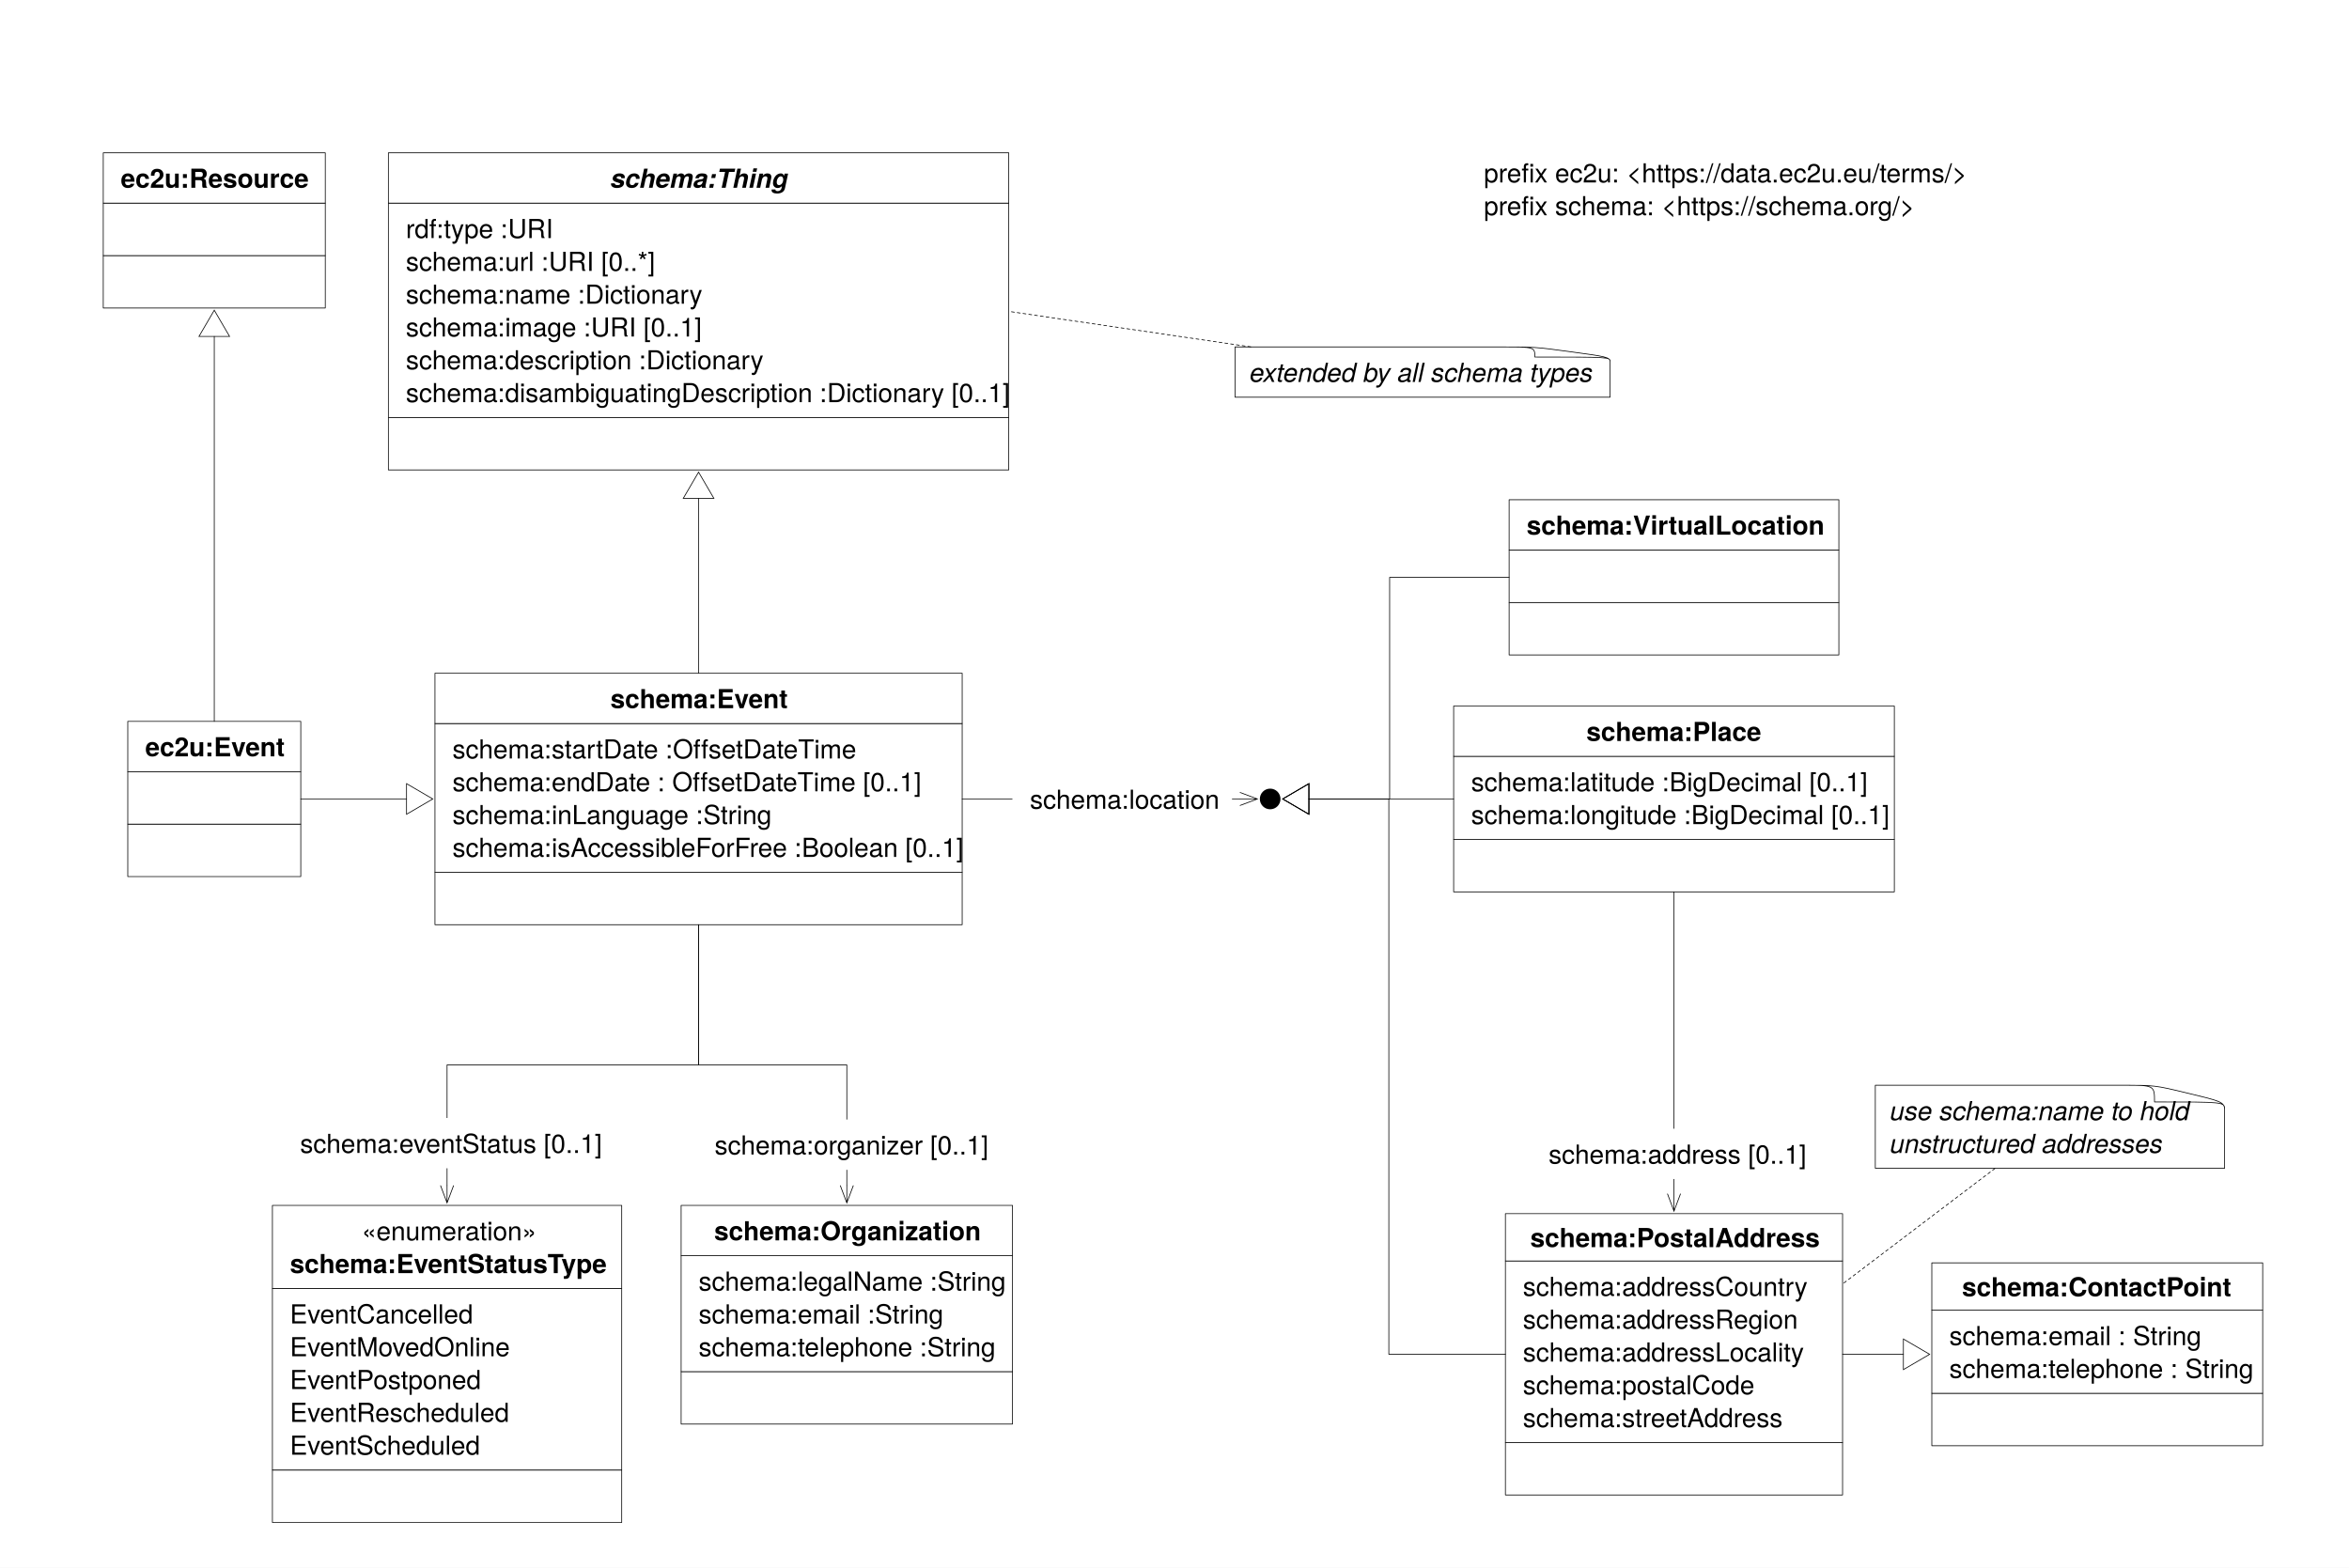
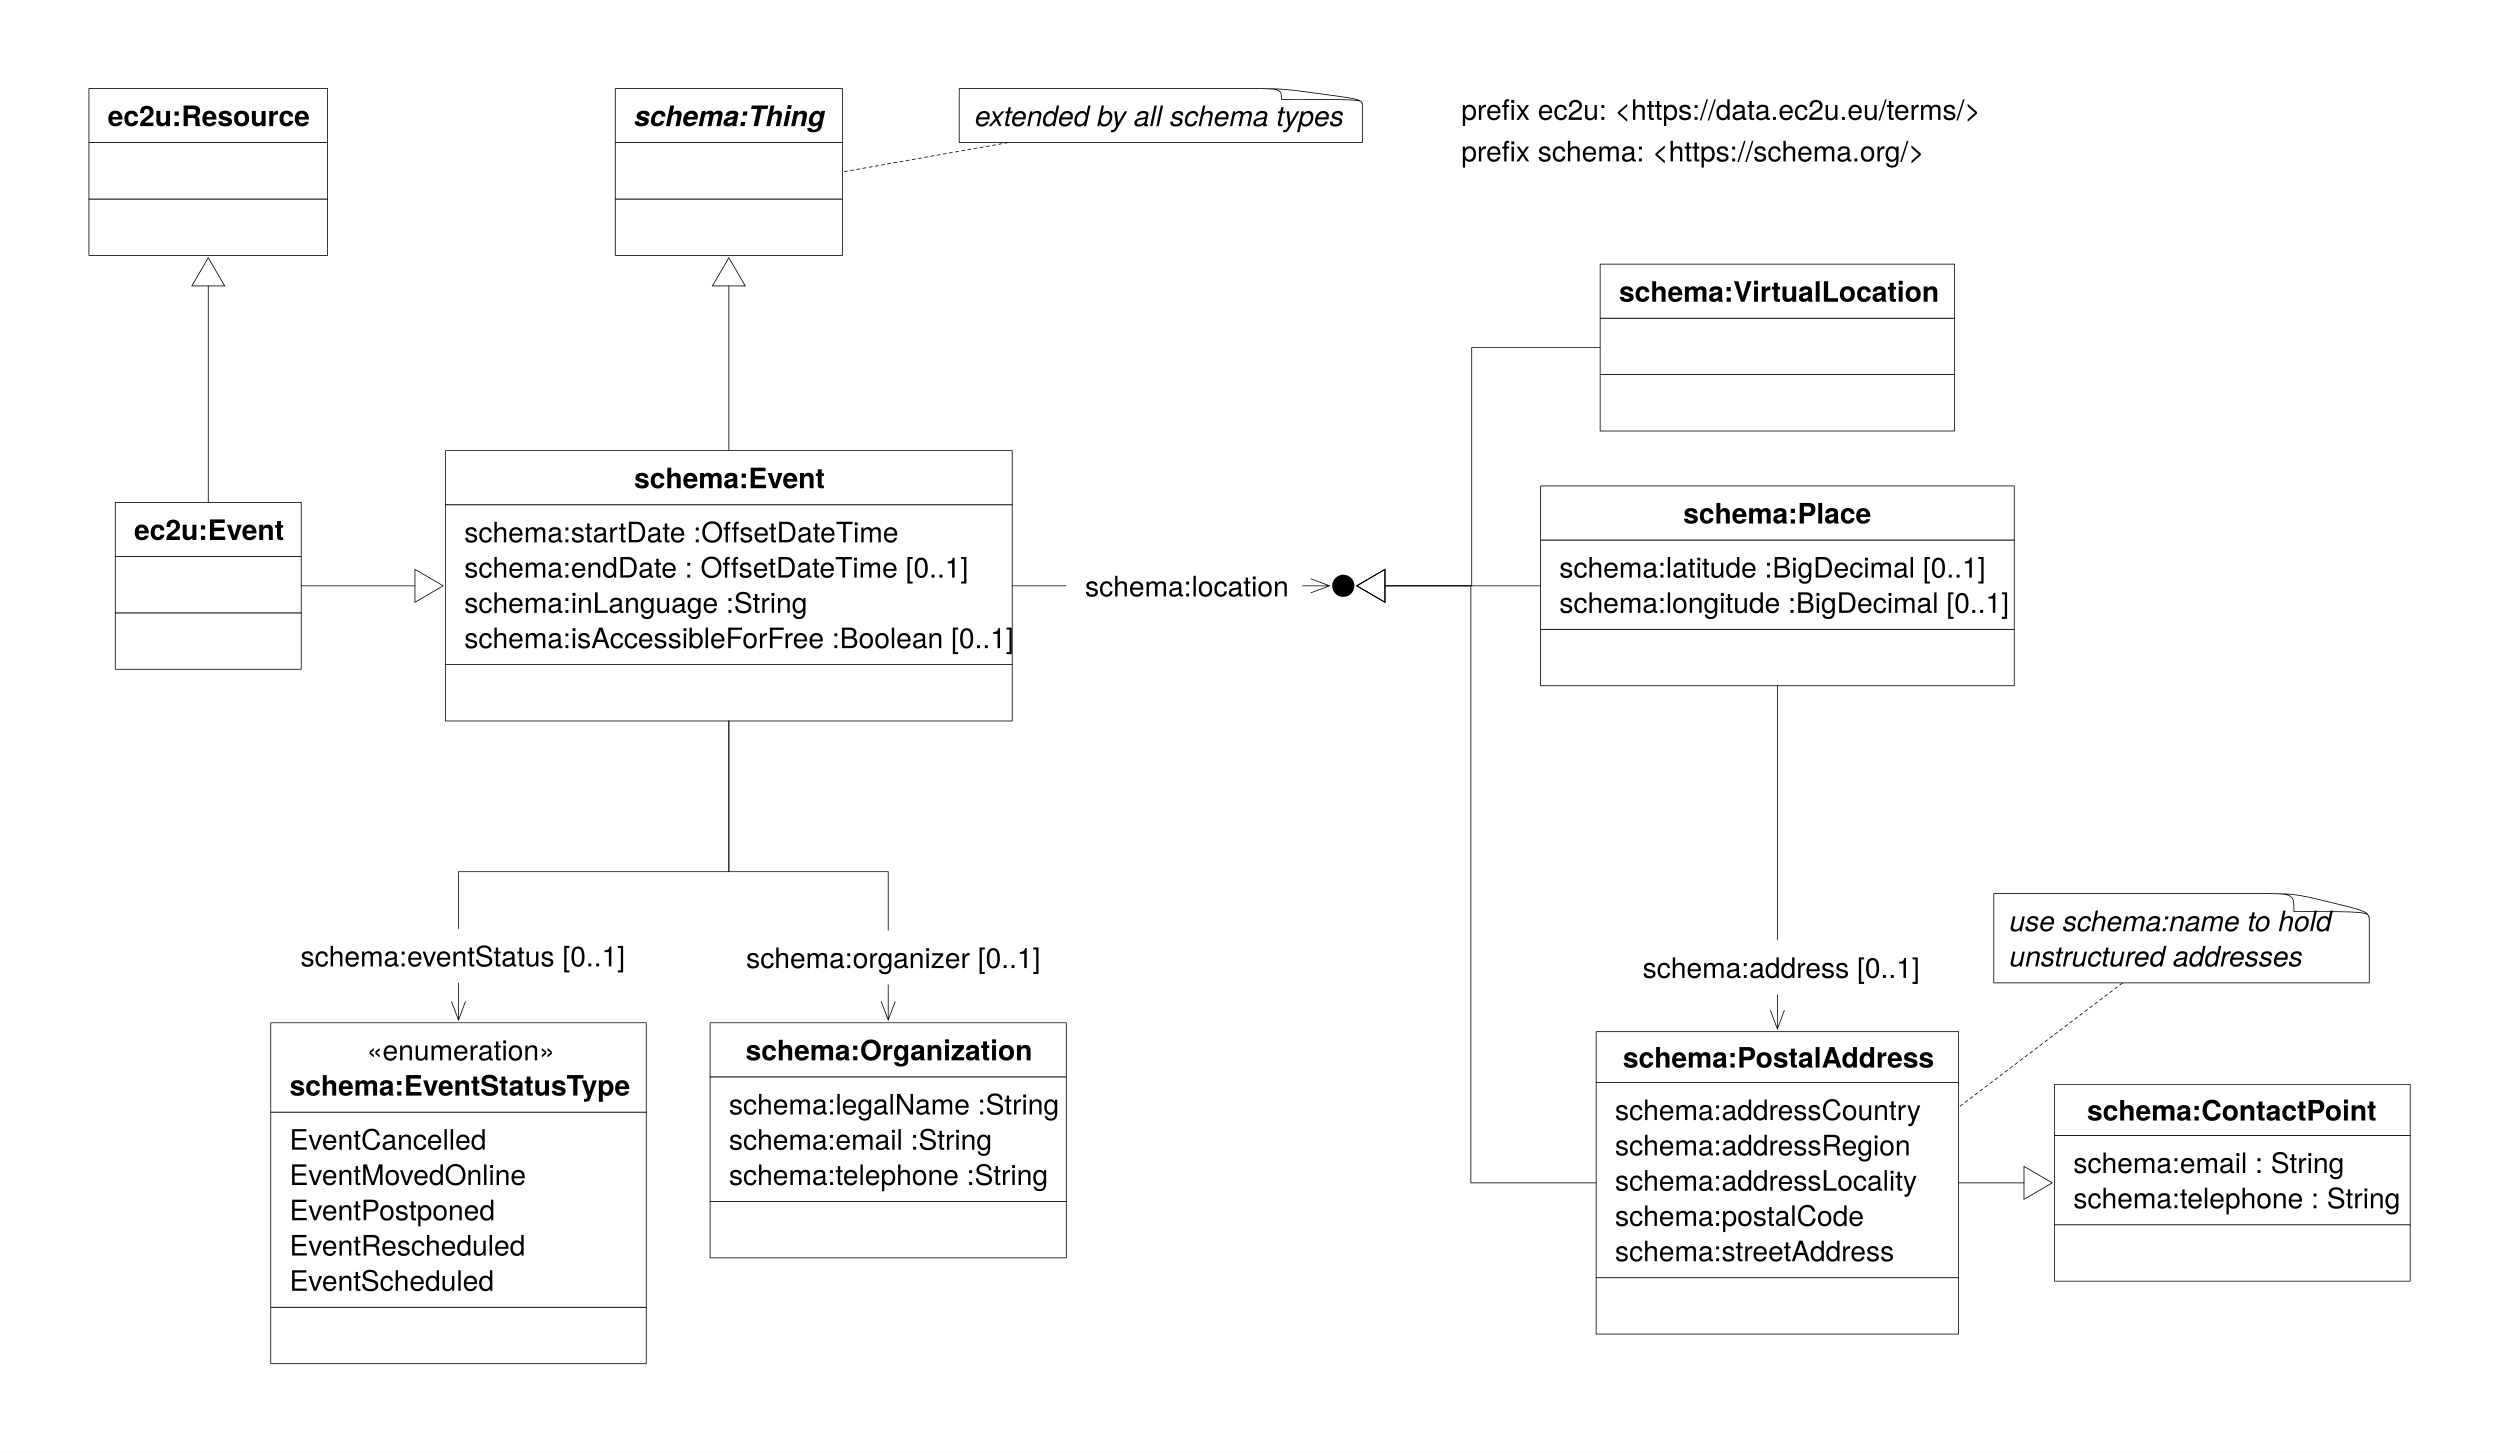
- <svg xmlns="http://www.w3.org/2000/svg" xmlns:xlink="http://www.w3.org/1999/xlink" version="1.1" viewBox="0 0 806 538" width="806" height="538">
+ <svg xmlns="http://www.w3.org/2000/svg" xmlns:xlink="http://www.w3.org/1999/xlink" version="1.1" viewBox="-95 -7 798 464" width="798" height="464">
  <defs>
    <marker orient="auto" overflow="visible" markerUnits="strokeWidth" id="StickArrow_Marker" stroke-linejoin="miter" stroke-miterlimit="10" viewBox="-1 -10 26 20" markerWidth="26" markerHeight="20" color="black">
      <g>
        <path d="M 24 0 L 0 0 M 0 -9 L 24 0 L 0 9" fill="none" stroke="currentColor" stroke-width="1" />
      </g>
    </marker>
    <marker orient="auto" overflow="visible" markerUnits="strokeWidth" id="UMLInheritance_Marker" stroke-linejoin="miter" stroke-miterlimit="10" viewBox="-1 -22 38 44" markerWidth="38" markerHeight="44" color="black">
      <g>
        <path d="M 36 0 L 0 -21 L 0 21 Z" fill="none" stroke="currentColor" stroke-width="1" />
      </g>
    </marker>
  </defs>
  <g id="events" stroke-dasharray="none" stroke-opacity="1" fill="none" fill-opacity="1" stroke="none">
-     <rect fill="white" x="0" y="0" width="806" height="538" />
+     <rect fill="white" x="-95" y="-7" width="798" height="464" />
    <g id="events_Layer_1">
-       <g id="Group_2">
-         <g id="Graphic_5">
-           <rect x="149.247" y="299.329" width="180.903" height="18" fill="white" />
-           <rect x="149.247" y="299.329" width="180.903" height="18" stroke="black" stroke-linecap="round" stroke-linejoin="round" stroke-width=".25" />
-         </g>
-         <g id="Graphic_4">
-           <rect x="149.247" y="248.285" width="180.903" height="51.044" fill="white" />
-           <rect x="149.247" y="248.285" width="180.903" height="51.044" stroke="black" stroke-linecap="round" stroke-linejoin="round" stroke-width=".25" />
-           <text transform="translate(155.2467 251.2847)" fill="black">
+       <g id="Group_173">
+         <g id="Graphic_176">
+           <rect x="47.2" y="205.148" width="180.903" height="18" fill="white" />
+           <rect x="47.2" y="205.148" width="180.903" height="18" stroke="black" stroke-linecap="round" stroke-linejoin="round" stroke-width=".25" />
+         </g>
+         <g id="Graphic_175">
+           <rect x="47.2" y="154.104" width="180.903" height="51.044" fill="white" />
+           <rect x="47.2" y="154.104" width="180.903" height="51.044" stroke="black" stroke-linecap="round" stroke-linejoin="round" stroke-width=".25" />
+           <text transform="translate(53.19951 157.1036)" fill="black">
            <tspan font-family="Helvetica Neue" font-size="9" fill="black" x="0" y="9">schema:startDate :OffsetDateTime
            </tspan>
            <tspan font-family="Helvetica Neue" font-size="9" fill="black" x="0" y="20.261">schema:endDate :
              OffsetDateTime [0..1]
            </tspan>
            <tspan font-family="Helvetica Neue" font-size="9" fill="black" x="0" y="31.522">schema:inLanguage
              :String
            </tspan>
            <tspan font-family="Helvetica Neue" font-size="9" fill="black" x="0" y="42.783">schema:isAccessibleForFree
              :Boolean [0..1]
            </tspan>
          </text>
        </g>
-         <g id="Graphic_3">
+         <g id="Graphic_174">
          <a xlink:href="https://schema.org/Event">
-             <rect x="149.247" y="231.024" width="180.903" height="17.261" fill="white" />
-             <rect x="149.247" y="231.024" width="180.903" height="17.261" stroke="black" stroke-linecap="round" stroke-linejoin="round" stroke-width=".25" />
-             <text transform="translate(209.4447 234.0236)" fill="black">
+             <rect x="47.2" y="136.843" width="180.903" height="17.261" fill="white" />
+             <rect x="47.2" y="136.843" width="180.903" height="17.261" stroke="black" stroke-linecap="round" stroke-linejoin="round" stroke-width=".25" />
+             <text transform="translate(107.3975 139.8425)" fill="black">
              <tspan font-family="Helvetica Neue" font-weight="bold" font-size="9" fill="black" x="7176482e-19" y="9">
                schema:Event
              </tspan>
            </text>
          </a>
        </g>
      </g>
-       <g id="Group_6">
-         <g id="Graphic_9">
-           <rect x="498.782" y="288.068" width="151.212" height="18" fill="white" />
-           <rect x="498.782" y="288.068" width="151.212" height="18" stroke="black" stroke-linecap="round" stroke-linejoin="round" stroke-width=".25" />
-         </g>
-         <g id="Graphic_8">
-           <rect x="498.782" y="259.546" width="151.212" height="28.522" fill="white" />
-           <rect x="498.782" y="259.546" width="151.212" height="28.522" stroke="black" stroke-linecap="round" stroke-linejoin="round" stroke-width=".25" />
-           <text transform="translate(504.7818 262.5457)" fill="black">
+       <g id="Group_169">
+         <g id="Graphic_172">
+           <rect x="396.735" y="193.887" width="151.212" height="18" fill="white" />
+           <rect x="396.735" y="193.887" width="151.212" height="18" stroke="black" stroke-linecap="round" stroke-linejoin="round" stroke-width=".25" />
+         </g>
+         <g id="Graphic_171">
+           <rect x="396.735" y="165.365" width="151.212" height="28.522" fill="white" />
+           <rect x="396.735" y="165.365" width="151.212" height="28.522" stroke="black" stroke-linecap="round" stroke-linejoin="round" stroke-width=".25" />
+           <text transform="translate(402.7346 168.3647)" fill="black">
            <tspan font-family="Helvetica Neue" font-size="9" fill="black" x="0" y="9">schema:latitude :BigDecimal
              [0..1]
            </tspan>
            <tspan font-family="Helvetica Neue" font-size="9" fill="black" x="0" y="20.261">schema:longitude
              :BigDecimal [0..1]
            </tspan>
          </text>
        </g>
-         <g id="Graphic_7">
+         <g id="Graphic_170">
          <a xlink:href="https://schema.org/Place">
-             <rect x="498.782" y="242.285" width="151.212" height="17.261" fill="white" />
-             <rect x="498.782" y="242.285" width="151.212" height="17.261" stroke="black" stroke-linecap="round" stroke-linejoin="round" stroke-width=".25" />
-             <text transform="translate(544.3143 245.2847)" fill="black">
+             <rect x="396.735" y="148.104" width="151.212" height="17.261" fill="white" />
+             <rect x="396.735" y="148.104" width="151.212" height="17.261" stroke="black" stroke-linecap="round" stroke-linejoin="round" stroke-width=".25" />
+             <text transform="translate(442.2671 151.1036)" fill="black">
              <tspan font-family="Helvetica Neue" font-weight="bold" font-size="9" fill="black" x="42632564e-20" y="9">
                schema:Place
              </tspan>
            </text>
          </a>
        </g>
      </g>
-       <g id="Group_11">
-         <g id="Graphic_14">
-           <rect x="516.543" y="495.02" width="115.689" height="18" fill="white" />
-           <rect x="516.543" y="495.02" width="115.689" height="18" stroke="black" stroke-linecap="round" stroke-linejoin="round" stroke-width=".25" />
-         </g>
-         <g id="Graphic_13">
-           <rect x="516.543" y="432.715" width="115.689" height="62.305" fill="white" />
-           <rect x="516.543" y="432.715" width="115.689" height="62.305" stroke="black" stroke-linecap="round" stroke-linejoin="round" stroke-width=".25" />
-           <text transform="translate(522.5433 435.715)" fill="black">
+       <g id="Group_165">
+         <g id="Graphic_168">
+           <rect x="414.496" y="400.839" width="115.689" height="18" fill="white" />
+           <rect x="414.496" y="400.839" width="115.689" height="18" stroke="black" stroke-linecap="round" stroke-linejoin="round" stroke-width=".25" />
+         </g>
+         <g id="Graphic_167">
+           <rect x="414.496" y="338.534" width="115.689" height="62.305" fill="white" />
+           <rect x="414.496" y="338.534" width="115.689" height="62.305" stroke="black" stroke-linecap="round" stroke-linejoin="round" stroke-width=".25" />
+           <text transform="translate(420.4961 341.5339)" fill="black">
            <tspan font-family="Helvetica Neue" font-size="9" fill="black" x="0" y="9">schema:addressCountry</tspan>
            <tspan font-family="Helvetica Neue" font-size="9" fill="black" x="0" y="20.261">schema:addressRegion
            </tspan>
            <tspan font-family="Helvetica Neue" font-size="9" fill="black" x="0" y="31.522">schema:addressLocality
            </tspan>
            <tspan font-family="Helvetica Neue" font-size="9" fill="black" x="0" y="42.783">schema:postalCode</tspan>
            <tspan font-family="Helvetica Neue" font-size="9" fill="black" x="0" y="54.044">schema:streetAddress
            </tspan>
          </text>
        </g>
-         <g id="Graphic_12">
+         <g id="Graphic_166">
          <a xlink:href="https://schema.org/PostalAddress">
-             <rect x="516.543" y="416.483" width="115.689" height="16.232" fill="white" />
-             <rect x="516.543" y="416.483" width="115.689" height="16.232" stroke="black" stroke-linecap="round" stroke-linejoin="round" stroke-width=".25" />
-             <text transform="translate(525.0633 418.9685)" fill="black">
+             <rect x="414.496" y="322.302" width="115.689" height="16.232" fill="white" />
+             <rect x="414.496" y="322.302" width="115.689" height="16.232" stroke="black" stroke-linecap="round" stroke-linejoin="round" stroke-width=".25" />
+             <text transform="translate(423.0161 324.7874)" fill="black">
              <tspan font-family="Helvetica Neue" font-weight="bold" font-size="9" fill="black" x="6394885e-19" y="9">
                schema:PostalAddress
              </tspan>
            </text>
          </a>
        </g>
      </g>
-       <g id="Group_15">
-         <g id="Graphic_18">
-           <rect x="517.817" y="206.757" width="113.142" height="18" fill="white" />
-           <rect x="517.817" y="206.757" width="113.142" height="18" stroke="black" stroke-linecap="round" stroke-linejoin="round" stroke-width=".25" />
-         </g>
-         <g id="Graphic_17">
-           <rect x="517.817" y="188.757" width="113.142" height="18" fill="white" />
-           <rect x="517.817" y="188.757" width="113.142" height="18" stroke="black" stroke-linecap="round" stroke-linejoin="round" stroke-width=".25" />
-         </g>
-         <g id="Graphic_16">
+       <g id="Group_161">
+         <g id="Graphic_164">
+           <rect x="415.77" y="112.576" width="113.142" height="18" fill="white" />
+           <rect x="415.77" y="112.576" width="113.142" height="18" stroke="black" stroke-linecap="round" stroke-linejoin="round" stroke-width=".25" />
+         </g>
+         <g id="Graphic_163">
+           <rect x="415.77" y="94.576" width="113.142" height="18" fill="white" />
+           <rect x="415.77" y="94.576" width="113.142" height="18" stroke="black" stroke-linecap="round" stroke-linejoin="round" stroke-width=".25" />
+         </g>
+         <g id="Graphic_162">
          <a xlink:href="https://schema.org/VirtualLocation">
-             <rect x="517.817" y="171.496" width="113.142" height="17.261" fill="white" />
-             <rect x="517.817" y="171.496" width="113.142" height="17.261" stroke="black" stroke-linecap="round" stroke-linejoin="round" stroke-width=".25" />
-             <text transform="translate(523.8168 174.4961)" fill="black">
+             <rect x="415.77" y="77.315" width="113.142" height="17.261" fill="white" />
+             <rect x="415.77" y="77.315" width="113.142" height="17.261" stroke="black" stroke-linecap="round" stroke-linejoin="round" stroke-width=".25" />
+             <text transform="translate(421.7696 80.31496)" fill="black">
              <tspan font-family="Helvetica Neue" font-weight="bold" font-size="9" fill="black" x="0" y="9">
                schema:VirtualLocation
              </tspan>
            </text>
          </a>
        </g>
      </g>
-       <g id="Line_20">
-         <line x1="574.388" y1="306.068" x2="574.388" y2="409.633" marker-end="url(#StickArrow_Marker)" stroke="black" stroke-linecap="round" stroke-linejoin="round" stroke-width=".25" />
-       </g>
-       <g id="Graphic_21">
-         <rect x="525.372" y="387.337" width="98.031" height="17.261" fill="white" />
-         <text transform="translate(531.3723 390.3374)" fill="black">
+       <g id="Line_160">
+         <line x1="472.341" y1="211.887" x2="472.341" y2="315.452" marker-end="url(#StickArrow_Marker)" stroke="black" stroke-linecap="round" stroke-linejoin="round" stroke-width=".25" />
+       </g>
+       <g id="Graphic_159">
+         <rect x="423.325" y="293.156" width="98.031" height="17.261" fill="white" />
+         <text transform="translate(429.3251 296.1563)" fill="black">
          <tspan font-family="Helvetica Neue" font-size="9" fill="black" x="0" y="9">schema:address [0..1]</tspan>
        </text>
      </g>
-       <g id="Line_22">
-         <line x1="330.15" y1="274.176" x2="425.433" y2="274.176" marker-end="url(#StickArrow_Marker)" stroke="black" stroke-linecap="round" stroke-linejoin="round" stroke-width=".25" />
-       </g>
-       <g id="Graphic_23">
-         <rect x="347.382" y="265.546" width="75.351" height="17.261" fill="white" />
-         <text transform="translate(353.3816 268.5457)" fill="black">
+       <g id="Line_158">
+         <line x1="228.102" y1="179.995" x2="323.386" y2="179.995" marker-end="url(#StickArrow_Marker)" stroke="black" stroke-linecap="round" stroke-linejoin="round" stroke-width=".25" />
+       </g>
+       <g id="Graphic_157">
+         <rect x="245.334" y="171.365" width="75.351" height="17.261" fill="white" />
+         <text transform="translate(251.3344 174.3647)" fill="black">
          <tspan font-family="Helvetica Neue" font-size="9" fill="black" x="0" y="9">schema:location</tspan>
        </text>
      </g>
-       <g id="Graphic_31">
-         <text transform="translate(509.1496 53.6063)" fill="black">
-           <tspan font-family="Helvetica Neue" font-size="9" fill="black" x="0" y="9">prefix ec2u: &lt;https://data.ec2u.eu/terms/&gt;</tspan>
-           <tspan font-family="Helvetica Neue" font-size="9" fill="black" x="0" y="20.261">prefix schema: &lt;https://schema.org/&gt;</tspan>
-         </text>
-       </g>
-       <g id="Group_32">
-         <g id="Graphic_35">
-           <rect x="133.263" y="143.268" width="212.871" height="18" fill="white" />
-           <rect x="133.263" y="143.268" width="212.871" height="18" stroke="black" stroke-linecap="round" stroke-linejoin="round" stroke-width=".25" />
-         </g>
-         <g id="Graphic_34">
-           <rect x="133.263" y="69.702" width="212.871" height="73.566" fill="white" />
-           <rect x="133.263" y="69.702" width="212.871" height="73.566" stroke="black" stroke-linecap="round" stroke-linejoin="round" stroke-width=".25" />
-           <text transform="translate(139.2628 72.70201)" fill="black">
-             <tspan font-family="Helvetica Neue" font-size="9" fill="black" x="0" y="9">rdf:type :URI</tspan>
-             <tspan font-family="Helvetica Neue" font-size="9" fill="black" x="0" y="20.261">schema:url :URI [0..*]
-             </tspan>
-             <tspan font-family="Helvetica Neue" font-size="9" fill="black" x="0" y="31.522">schema:name :Dictionary
-             </tspan>
-             <tspan font-family="Helvetica Neue" font-size="9" fill="black" x="0" y="42.783">schema:image :URI [0..1]
-             </tspan>
-             <tspan font-family="Helvetica Neue" font-size="9" fill="black" x="0" y="54.044">schema:description
-               :Dictionary
-             </tspan>
-             <tspan font-family="Helvetica Neue" font-size="9" fill="black" x="0" y="65.305">
-               schema:disambiguatingDescription :Dictionary [0..1]
-             </tspan>
-           </text>
-         </g>
-         <g id="Graphic_33">
-           <a xlink:href="https://schema.org/Thing">
-             <rect x="133.263" y="52.441" width="212.871" height="17.261" fill="white" />
-             <rect x="133.263" y="52.441" width="212.871" height="17.261" stroke="black" stroke-linecap="round" stroke-linejoin="round" stroke-width=".25" />
-             <text transform="translate(209.4493 55.44094)" fill="black">
+       <g id="Group_153">
+         <g id="Graphic_156">
+           <rect x="101.402" y="56.521" width="72.498" height="18" fill="white" />
+           <rect x="101.402" y="56.521" width="72.498" height="18" stroke="black" stroke-linecap="round" stroke-linejoin="round" stroke-width=".25" />
+         </g>
+         <g id="Graphic_155">
+           <rect x="101.402" y="38.521" width="72.498" height="18" fill="white" />
+           <rect x="101.402" y="38.521" width="72.498" height="18" stroke="black" stroke-linecap="round" stroke-linejoin="round" stroke-width=".25" />
+         </g>
+         <g id="Graphic_154">
+           <a xlink:href="things.svg">
+             <rect x="101.402" y="21.26" width="72.498" height="17.261" fill="white" />
+             <rect x="101.402" y="21.26" width="72.498" height="17.261" stroke="black" stroke-linecap="round" stroke-linejoin="round" stroke-width=".25" />
+             <text transform="translate(107.402 24.25984)" fill="black">
              <tspan font-family="Helvetica Neue" font-style="italic" font-weight="bold" font-size="9" fill="black" x="0" y="9">schema:Thing
              </tspan>
            </text>
          </a>
        </g>
      </g>
-       <g id="Line_38">
-         <line x1="632.232" y1="464.752" x2="653.104" y2="464.752" marker-end="url(#UMLInheritance_Marker)" stroke="black" stroke-linecap="round" stroke-linejoin="round" stroke-width=".25" />
-       </g>
-       <g id="Group_40">
-         <g id="Graphic_43">
-           <rect x="93.472" y="504.467" width="119.856" height="18" fill="white" />
-           <rect x="93.472" y="504.467" width="119.856" height="18" stroke="black" stroke-linecap="round" stroke-linejoin="round" stroke-width=".25" />
-         </g>
-         <g id="Graphic_42">
-           <rect x="93.472" y="442.161" width="119.856" height="62.305" fill="white" />
-           <rect x="93.472" y="442.161" width="119.856" height="62.305" stroke="black" stroke-linecap="round" stroke-linejoin="round" stroke-width=".25" />
-           <text transform="translate(99.47244 445.1614)" fill="black">
+       <g id="Line_152">
+         <line x1="530.185" y1="370.571" x2="551.057" y2="370.571" marker-end="url(#UMLInheritance_Marker)" stroke="black" stroke-linecap="round" stroke-linejoin="round" stroke-width=".25" />
+       </g>
+       <g id="Group_148">
+         <g id="Graphic_151">
+           <rect x="-8.575" y="410.286" width="119.856" height="18" fill="white" />
+           <rect x="-8.575" y="410.286" width="119.856" height="18" stroke="black" stroke-linecap="round" stroke-linejoin="round" stroke-width=".25" />
+         </g>
+         <g id="Graphic_150">
+           <rect x="-8.575" y="347.98" width="119.856" height="62.305" fill="white" />
+           <rect x="-8.575" y="347.98" width="119.856" height="62.305" stroke="black" stroke-linecap="round" stroke-linejoin="round" stroke-width=".25" />
+           <text transform="translate(-2.574803 350.9803)" fill="black">
            <tspan font-family="Helvetica Neue" font-size="9" fill="black" x="0" y="9">EventCancelled</tspan>
            <tspan font-family="Helvetica Neue" font-size="9" fill="black" x="0" y="20.261">EventMovedOnline</tspan>
            <tspan font-family="Helvetica Neue" font-size="9" fill="black" x="0" y="31.522">EventPostponed</tspan>
            <tspan font-family="Helvetica Neue" font-size="9" fill="black" x="0" y="42.783">EventRescheduled</tspan>
            <tspan font-family="Helvetica Neue" font-size="9" fill="black" x="0" y="54.044">EventScheduled</tspan>
          </text>
        </g>
-         <g id="Graphic_41">
+         <g id="Graphic_149">
          <a xlink:href="https://schema.org/EventStatusType">
-             <rect x="93.472" y="413.648" width="119.856" height="28.513" fill="white" />
-             <rect x="93.472" y="413.648" width="119.856" height="28.513" stroke="black" stroke-linecap="round" stroke-linejoin="round" stroke-width=".25" />
-             <text transform="translate(99.47244 416.6483)" fill="black">
+             <rect x="-8.575" y="319.467" width="119.856" height="28.513" fill="white" />
+             <rect x="-8.575" y="319.467" width="119.856" height="28.513" stroke="black" stroke-linecap="round" stroke-linejoin="round" stroke-width=".25" />
+             <text transform="translate(-2.574802 322.4672)" fill="black">
              <tspan font-family="Helvetica Neue" font-size="9" fill="black" x="24.669" y="9">«enumeration»</tspan>
              <tspan font-family="Helvetica Neue" font-weight="bold" font-size="9" fill="black" x="0" y="20.252">
                schema:EventStatusType
              </tspan>
            </text>
          </a>
        </g>
      </g>
-       <g id="Line_44">
-         <path d="M 239.698 317.329 L 239.698 365.429 L 153.4 365.429 L 153.4 406.798" marker-end="url(#StickArrow_Marker)" stroke="black" stroke-linecap="round" stroke-linejoin="round" stroke-width=".25" />
-       </g>
-       <g id="Graphic_45">
-         <rect x="96.969" y="383.657" width="112.863" height="17.261" fill="white" />
-         <text transform="translate(102.9689 386.6574)" fill="black">
+       <g id="Line_147">
+         <path d="M 137.651 223.148 L 137.651 271.248 L 51.353 271.248 L 51.353 312.617" marker-end="url(#StickArrow_Marker)" stroke="black" stroke-linecap="round" stroke-linejoin="round" stroke-width=".25" />
+       </g>
+       <g id="Graphic_146">
+         <rect x="-5.078" y="289.476" width="112.863" height="17.261" fill="white" />
+         <text transform="translate(.9216965 292.4763)" fill="black">
          <tspan font-family="Helvetica Neue" font-size="9" fill="black" x="6039613e-19" y="9">schema:eventStatus
            [0..1]
          </tspan>
        </text>
      </g>
-       <g id="Group_56">
-         <g id="Graphic_59">
-           <rect x="35.433" y="87.702" width="76.179" height="18" fill="white" />
-           <rect x="35.433" y="87.702" width="76.179" height="18" stroke="black" stroke-linecap="round" stroke-linejoin="round" stroke-width=".25" />
-         </g>
-         <g id="Graphic_58">
-           <rect x="35.433" y="69.702" width="76.179" height="18" fill="white" />
-           <rect x="35.433" y="69.702" width="76.179" height="18" stroke="black" stroke-linecap="round" stroke-linejoin="round" stroke-width=".25" />
-         </g>
-         <g id="Graphic_57">
+       <g id="Group_142">
+         <g id="Graphic_145">
+           <rect x="-66.614" y="56.521" width="76.179" height="18" fill="white" />
+           <rect x="-66.614" y="56.521" width="76.179" height="18" stroke="black" stroke-linecap="round" stroke-linejoin="round" stroke-width=".25" />
+         </g>
+         <g id="Graphic_144">
+           <rect x="-66.614" y="38.521" width="76.179" height="18" fill="white" />
+           <rect x="-66.614" y="38.521" width="76.179" height="18" stroke="black" stroke-linecap="round" stroke-linejoin="round" stroke-width=".25" />
+         </g>
+         <g id="Graphic_143">
          <a xlink:href="resources.svg">
-             <rect x="35.433" y="52.441" width="76.179" height="17.261" fill="white" />
-             <rect x="35.433" y="52.441" width="76.179" height="17.261" stroke="black" stroke-linecap="round" stroke-linejoin="round" stroke-width=".25" />
-             <text transform="translate(41.43307 55.44094)" fill="black">
+             <rect x="-66.614" y="21.26" width="76.179" height="17.261" fill="white" />
+             <rect x="-66.614" y="21.26" width="76.179" height="17.261" stroke="black" stroke-linecap="round" stroke-linejoin="round" stroke-width=".25" />
+             <text transform="translate(-60.61417 24.25984)" fill="black">
              <tspan font-family="Helvetica Neue" font-weight="bold" font-size="9" fill="black" x="4973799e-20" y="9">
                ec2u:Resource
              </tspan>
            </text>
          </a>
        </g>
      </g>
-       <g id="Group_71">
-         <g id="Graphic_74">
-           <rect x="662.854" y="478.129" width="113.529" height="18" fill="white" />
-           <rect x="662.854" y="478.129" width="113.529" height="18" stroke="black" stroke-linecap="round" stroke-linejoin="round" stroke-width=".25" />
-         </g>
-         <g id="Graphic_73">
-           <rect x="662.854" y="449.607" width="113.529" height="28.522" fill="white" />
-           <rect x="662.854" y="449.607" width="113.529" height="28.522" stroke="black" stroke-linecap="round" stroke-linejoin="round" stroke-width=".25" />
-           <text transform="translate(668.854 452.6066)" fill="black">
+       <g id="Group_138">
+         <g id="Graphic_141">
+           <rect x="560.807" y="383.948" width="113.529" height="18" fill="white" />
+           <rect x="560.807" y="383.948" width="113.529" height="18" stroke="black" stroke-linecap="round" stroke-linejoin="round" stroke-width=".25" />
+         </g>
+         <g id="Graphic_140">
+           <rect x="560.807" y="355.426" width="113.529" height="28.522" fill="white" />
+           <rect x="560.807" y="355.426" width="113.529" height="28.522" stroke="black" stroke-linecap="round" stroke-linejoin="round" stroke-width=".25" />
+           <text transform="translate(566.8068 358.4255)" fill="black">
            <tspan font-family="Helvetica Neue" font-size="9" fill="black" x="0" y="9">schema:email : String</tspan>
            <tspan font-family="Helvetica Neue" font-size="9" fill="black" x="0" y="20.261">schema:telephone :
              String
            </tspan>
          </text>
        </g>
-         <g id="Graphic_72">
+         <g id="Graphic_139">
          <a xlink:href="https://schema.org/ContactPoint">
-             <rect x="662.854" y="433.375" width="113.529" height="16.232" fill="white" />
-             <rect x="662.854" y="433.375" width="113.529" height="16.232" stroke="black" stroke-linecap="round" stroke-linejoin="round" stroke-width=".25" />
-             <text transform="translate(673.2055 435.8601)" fill="black">
+             <rect x="560.807" y="339.193" width="113.529" height="16.232" fill="white" />
+             <rect x="560.807" y="339.193" width="113.529" height="16.232" stroke="black" stroke-linecap="round" stroke-linejoin="round" stroke-width=".25" />
+             <text transform="translate(571.1583 341.679)" fill="black">
              <tspan font-family="Helvetica Neue" font-weight="bold" font-size="9" fill="black" x="4618528e-19" y="9">
                schema:ContactPoint
              </tspan>
            </text>
          </a>
        </g>
      </g>
-       <g id="Line_81">
-         <line x1="239.698" y1="231.024" x2="239.698" y2="171.018" marker-end="url(#UMLInheritance_Marker)" stroke="black" stroke-linecap="round" stroke-linejoin="round" stroke-width=".25" />
-       </g>
-       <g id="Group_83">
-         <g id="Graphic_86">
-           <rect x="233.713" y="470.693" width="113.7" height="18" fill="white" />
-           <rect x="233.713" y="470.693" width="113.7" height="18" stroke="black" stroke-linecap="round" stroke-linejoin="round" stroke-width=".25" />
-         </g>
-         <g id="Graphic_85">
-           <rect x="233.713" y="430.909" width="113.7" height="39.783" fill="white" />
-           <rect x="233.713" y="430.909" width="113.7" height="39.783" stroke="black" stroke-linecap="round" stroke-linejoin="round" stroke-width=".25" />
-           <text transform="translate(239.7134 433.9094)" fill="black">
+       <g id="Line_137">
+         <line x1="137.651" y1="136.843" x2="137.651" y2="84.271" marker-end="url(#UMLInheritance_Marker)" stroke="black" stroke-linecap="round" stroke-linejoin="round" stroke-width=".25" />
+       </g>
+       <g id="Group_133">
+         <g id="Graphic_136">
+           <rect x="131.666" y="376.512" width="113.7" height="18" fill="white" />
+           <rect x="131.666" y="376.512" width="113.7" height="18" stroke="black" stroke-linecap="round" stroke-linejoin="round" stroke-width=".25" />
+         </g>
+         <g id="Graphic_135">
+           <rect x="131.666" y="336.728" width="113.7" height="39.783" fill="white" />
+           <rect x="131.666" y="336.728" width="113.7" height="39.783" stroke="black" stroke-linecap="round" stroke-linejoin="round" stroke-width=".25" />
+           <text transform="translate(137.6661 339.7283)" fill="black">
            <tspan font-family="Helvetica Neue" font-size="9" fill="black" x="0" y="9">schema:legalName :String</tspan>
            <tspan font-family="Helvetica Neue" font-size="9" fill="black" x="0" y="20.261">schema:email :String
            </tspan>
            <tspan font-family="Helvetica Neue" font-size="9" fill="black" x="0" y="31.522">schema:telephone :String
            </tspan>
          </text>
        </g>
-         <g id="Graphic_84">
+         <g id="Graphic_134">
          <a xlink:href="https://schema.org/Organization">
-             <rect x="233.713" y="413.648" width="113.7" height="17.261" fill="white" />
-             <rect x="233.713" y="413.648" width="113.7" height="17.261" stroke="black" stroke-linecap="round" stroke-linejoin="round" stroke-width=".25" />
-             <text transform="translate(245.0324 416.6483)" fill="black">
+             <rect x="131.666" y="319.467" width="113.7" height="17.261" fill="white" />
+             <rect x="131.666" y="319.467" width="113.7" height="17.261" stroke="black" stroke-linecap="round" stroke-linejoin="round" stroke-width=".25" />
+             <text transform="translate(142.9851 322.4672)" fill="black">
              <tspan font-family="Helvetica Neue" font-weight="bold" font-size="9" fill="black" x="8597567e-19" y="9">
                schema:Organization
              </tspan>
            </text>
          </a>
        </g>
      </g>
-       <g id="Line_87">
-         <path d="M 239.698 317.329 L 239.698 365.429 L 290.563 365.429 L 290.563 406.798" marker-end="url(#StickArrow_Marker)" stroke="black" stroke-linecap="round" stroke-linejoin="round" stroke-width=".25" />
-       </g>
-       <g id="Graphic_88">
-         <rect x="239.208" y="384.184" width="102.711" height="17.261" fill="white" />
-         <text transform="translate(245.2079 387.1839)" fill="black">
+       <g id="Line_132">
+         <path d="M 137.651 223.148 L 137.651 271.248 L 188.516 271.248 L 188.516 312.617" marker-end="url(#StickArrow_Marker)" stroke="black" stroke-linecap="round" stroke-linejoin="round" stroke-width=".25" />
+       </g>
+       <g id="Graphic_131">
+         <rect x="137.161" y="290.003" width="102.711" height="17.261" fill="white" />
+         <text transform="translate(143.1606 293.0028)" fill="black">
          <tspan font-family="Helvetica Neue" font-size="9" fill="black" x="0" y="9">schema:organizer [0..1]</tspan>
        </text>
      </g>
-       <g id="Graphic_93">
-         <circle cx="435.827" cy="274.176" r="3.543" fill="black" />
-       </g>
-       <g id="Line_94">
-         <path d="M 517.817 198.127 L 476.817 198.127 L 476.817 274.176 L 449.12 274.176" marker-end="url(#UMLInheritance_Marker)" stroke="black" stroke-linecap="round" stroke-linejoin="round" stroke-width=".25" />
-       </g>
-       <g id="Line_96">
-         <path d="M 516.543 464.752 L 476.543 464.752 L 476.543 274.176 L 449.12 274.176" marker-end="url(#UMLInheritance_Marker)" stroke="black" stroke-linecap="round" stroke-linejoin="round" stroke-width=".25" />
-       </g>
-       <g id="Line_95">
-         <line x1="498.782" y1="274.176" x2="449.12" y2="274.176" marker-end="url(#UMLInheritance_Marker)" stroke="black" stroke-linecap="round" stroke-linejoin="round" stroke-width=".25" />
-       </g>
-       <g id="Graphic_101">
-         <path d="M 552.462 124.16 C 552.462 122.526 550.828 122.324 538.89 120.706 L 538.764 120.689 C 526.763 119.055 526.638 119.055 514.322 119.055 C 497.923 119.055 423.78 119.055 423.78 119.055 L 423.78 136.307 L 552.462 136.307 L 552.462 124.16 Z" fill="white" />
-         <path d="M 552.462 124.16 C 552.462 122.526 550.828 122.324 538.89 120.706 L 538.764 120.689 C 526.763 119.055 526.638 119.055 514.322 119.055 C 497.923 119.055 423.78 119.055 423.78 119.055 L 423.78 136.307 L 552.462 136.307 L 552.462 124.16 Z M 552.462 124.076 C 552.462 122.526 552.336 122.526 526.638 122.526 L 526.638 122.526 C 526.638 119.072 526.638 119.055 515.076 119.055" stroke="black" stroke-linecap="round" stroke-linejoin="round" stroke-width=".25" />
-         <text transform="translate(428.7795 122.0551)" fill="black">
+       <g id="Graphic_130">
+         <circle cx="333.78" cy="179.995" r="3.543" fill="black" />
+       </g>
+       <g id="Line_129">
+         <path d="M 415.77 103.945 L 374.77 103.945 L 374.77 179.995 L 347.073 179.995" marker-end="url(#UMLInheritance_Marker)" stroke="black" stroke-linecap="round" stroke-linejoin="round" stroke-width=".25" />
+       </g>
+       <g id="Line_128">
+         <path d="M 414.496 370.57 L 374.496 370.57 L 374.496 179.995 L 347.073 179.995" marker-end="url(#UMLInheritance_Marker)" stroke="black" stroke-linecap="round" stroke-linejoin="round" stroke-width=".25" />
+       </g>
+       <g id="Line_127">
+         <line x1="396.735" y1="179.995" x2="347.073" y2="179.995" marker-end="url(#UMLInheritance_Marker)" stroke="black" stroke-linecap="round" stroke-linejoin="round" stroke-width=".25" />
+       </g>
+       <g id="Graphic_126">
+         <path d="M 339.864 26.365 C 339.864 24.73 338.23 24.528 326.292 22.911 L 326.166 22.894 C 314.165 21.26 314.04 21.26 301.724 21.26 C 285.324 21.26 211.181 21.26 211.181 21.26 L 211.181 38.512 L 339.864 38.512 L 339.864 26.365 Z" fill="white" />
+         <path d="M 339.864 26.365 C 339.864 24.73 338.23 24.528 326.292 22.911 L 326.166 22.894 C 314.165 21.26 314.04 21.26 301.724 21.26 C 285.324 21.26 211.181 21.26 211.181 21.26 L 211.181 38.512 L 339.864 38.512 L 339.864 26.365 Z M 339.864 26.281 C 339.864 24.73 339.738 24.73 314.04 24.73 L 314.04 24.73 C 314.04 21.277 314.04 21.26 302.478 21.26" stroke="black" stroke-linecap="round" stroke-linejoin="round" stroke-width=".25" />
+         <text transform="translate(216.1811 24.25984)" fill="black">
          <tspan font-family="Helvetica Neue" font-style="italic" font-size="9" fill="black" x="0" y="9">extended by all
            schema types
          </tspan>
        </text>
      </g>
-       <g id="Line_102">
-         <line x1="429.188" y1="119.037" x2="346.134" y2="106.855" stroke="black" stroke-linecap="round" stroke-linejoin="round" stroke-dasharray="1.0,1.0" stroke-width=".25" />
-       </g>
-       <g id="Group_103">
-         <g id="Graphic_106">
-           <rect x="43.844" y="282.807" width="59.358" height="18" fill="white" />
-           <rect x="43.844" y="282.807" width="59.358" height="18" stroke="black" stroke-linecap="round" stroke-linejoin="round" stroke-width=".25" />
-         </g>
-         <g id="Graphic_105">
-           <rect x="43.844" y="264.807" width="59.358" height="18" fill="white" />
-           <rect x="43.844" y="264.807" width="59.358" height="18" stroke="black" stroke-linecap="round" stroke-linejoin="round" stroke-width=".25" />
-         </g>
-         <g id="Graphic_104">
-           <rect x="43.844" y="247.546" width="59.358" height="17.261" fill="white" />
-           <rect x="43.844" y="247.546" width="59.358" height="17.261" stroke="black" stroke-linecap="round" stroke-linejoin="round" stroke-width=".25" />
-           <text transform="translate(49.84357 250.5457)" fill="black">
+       <g id="Line_125">
+         <line x1="226.712" y1="38.534" x2="173.9" y2="47.89" stroke="black" stroke-linecap="round" stroke-linejoin="round" stroke-dasharray="1.0,1.0" stroke-width=".25" />
+       </g>
+       <g id="Group_121">
+         <g id="Graphic_124">
+           <rect x="-58.204" y="188.626" width="59.358" height="18" fill="white" />
+           <rect x="-58.204" y="188.626" width="59.358" height="18" stroke="black" stroke-linecap="round" stroke-linejoin="round" stroke-width=".25" />
+         </g>
+         <g id="Graphic_123">
+           <rect x="-58.204" y="170.626" width="59.358" height="18" fill="white" />
+           <rect x="-58.204" y="170.626" width="59.358" height="18" stroke="black" stroke-linecap="round" stroke-linejoin="round" stroke-width=".25" />
+         </g>
+         <g id="Graphic_122">
+           <rect x="-58.204" y="153.365" width="59.358" height="17.261" fill="white" />
+           <rect x="-58.204" y="153.365" width="59.358" height="17.261" stroke="black" stroke-linecap="round" stroke-linejoin="round" stroke-width=".25" />
+           <text transform="translate(-52.20367 156.3647)" fill="black">
            <tspan font-family="Helvetica Neue" font-weight="bold" font-size="9" fill="black" x="8881784e-20" y="9">
              ec2u:Event
            </tspan>
          </text>
        </g>
      </g>
-       <g id="Line_107">
-         <line x1="103.202" y1="274.176" x2="139.497" y2="274.176" marker-end="url(#UMLInheritance_Marker)" stroke="black" stroke-linecap="round" stroke-linejoin="round" stroke-width=".25" />
-       </g>
-       <g id="Line_108">
-         <line x1="73.523" y1="247.546" x2="73.523" y2="115.452" marker-end="url(#UMLInheritance_Marker)" stroke="black" stroke-linecap="round" stroke-linejoin="round" stroke-width=".25" />
-       </g>
-       <g id="Graphic_109">
-         <path d="M 763.321 380.849 C 763.321 378.149 761.798 377.815 750.679 375.142 L 750.562 375.115 C 739.384 372.414 739.268 372.414 727.796 372.414 C 712.522 372.414 643.465 372.414 643.465 372.414 L 643.465 400.918 L 763.321 400.918 L 763.321 380.849 Z" fill="white" />
-         <path d="M 763.321 380.849 C 763.321 378.149 761.798 377.815 750.679 375.142 L 750.562 375.115 C 739.384 372.414 739.268 372.414 727.796 372.414 C 712.522 372.414 643.465 372.414 643.465 372.414 L 643.465 400.918 L 763.321 400.918 L 763.321 380.849 Z M 763.321 380.71 C 763.321 378.149 763.203 378.149 739.268 378.149 L 739.268 378.149 C 739.268 372.442 739.268 372.414 728.499 372.414" stroke="black" stroke-linecap="round" stroke-linejoin="round" stroke-width=".25" />
-         <text transform="translate(648.4646 375.4144)" fill="black">
+       <g id="Line_120">
+         <line x1="1.154" y1="179.995" x2="37.45" y2="179.995" marker-end="url(#UMLInheritance_Marker)" stroke="black" stroke-linecap="round" stroke-linejoin="round" stroke-width=".25" />
+       </g>
+       <g id="Line_119">
+         <line x1="-28.525" y1="153.365" x2="-28.525" y2="84.271" marker-end="url(#UMLInheritance_Marker)" stroke="black" stroke-linecap="round" stroke-linejoin="round" stroke-width=".25" />
+       </g>
+       <g id="Graphic_118">
+         <path d="M 661.273 286.668 C 661.273 283.967 659.751 283.633 648.632 280.961 L 648.515 280.934 C 637.337 278.233 637.221 278.233 625.749 278.233 C 610.475 278.233 541.417 278.233 541.417 278.233 L 541.417 306.737 L 661.273 306.737 L 661.273 286.668 Z" fill="white" />
+         <path d="M 661.273 286.668 C 661.273 283.967 659.751 283.633 648.632 280.961 L 648.515 280.934 C 637.337 278.233 637.221 278.233 625.749 278.233 C 610.475 278.233 541.417 278.233 541.417 278.233 L 541.417 306.737 L 661.273 306.737 L 661.273 286.668 Z M 661.273 286.529 C 661.273 283.967 661.156 283.967 637.221 283.967 L 637.221 283.967 C 637.221 278.261 637.221 278.233 626.452 278.233" stroke="black" stroke-linecap="round" stroke-linejoin="round" stroke-width=".25" />
+         <text transform="translate(546.4173 281.2333)" fill="black">
          <tspan font-family="Helvetica Neue" font-style="italic" font-size="9" fill="black" x="0" y="9">use schema:name
            to hold
          </tspan>
          <tspan font-family="Helvetica Neue" font-style="italic" font-size="9" fill="black" x="0" y="20.252">
            unstructured addresses
          </tspan>
        </text>
      </g>
-       <g id="Line_110">
-         <line x1="684.495" y1="400.994" x2="632.232" y2="440.617" stroke="black" stroke-linecap="round" stroke-linejoin="round" stroke-dasharray="1.0,1.0" stroke-width=".25" />
+       <g id="Line_117">
+         <line x1="582.448" y1="306.813" x2="530.185" y2="346.436" stroke="black" stroke-linecap="round" stroke-linejoin="round" stroke-dasharray="1.0,1.0" stroke-width=".25" />
+       </g>
+       <g id="Group_115">
+         <g id="Graphic_116">
+           <text transform="translate(371.4401 22.25984)" fill="black">
+             <tspan font-family="Helvetica Neue" font-size="9" fill="black" x="0" y="9">prefix ec2u: &lt;https://data.ec2u.eu/terms/&gt;</tspan>
+           </text>
+         </g>
+       </g>
+       <g id="Graphic_114">
+         <a xlink:href="https://schema.org/">
+           <text transform="translate(371.4401 35.5209)" fill="black">
+             <tspan font-family="Helvetica Neue" font-size="9" fill="black" x="0" y="9">prefix schema: &lt;https://schema.org/&gt;</tspan>
+           </text>
+         </a>
      </g>
    </g>
  </g>
</svg>
